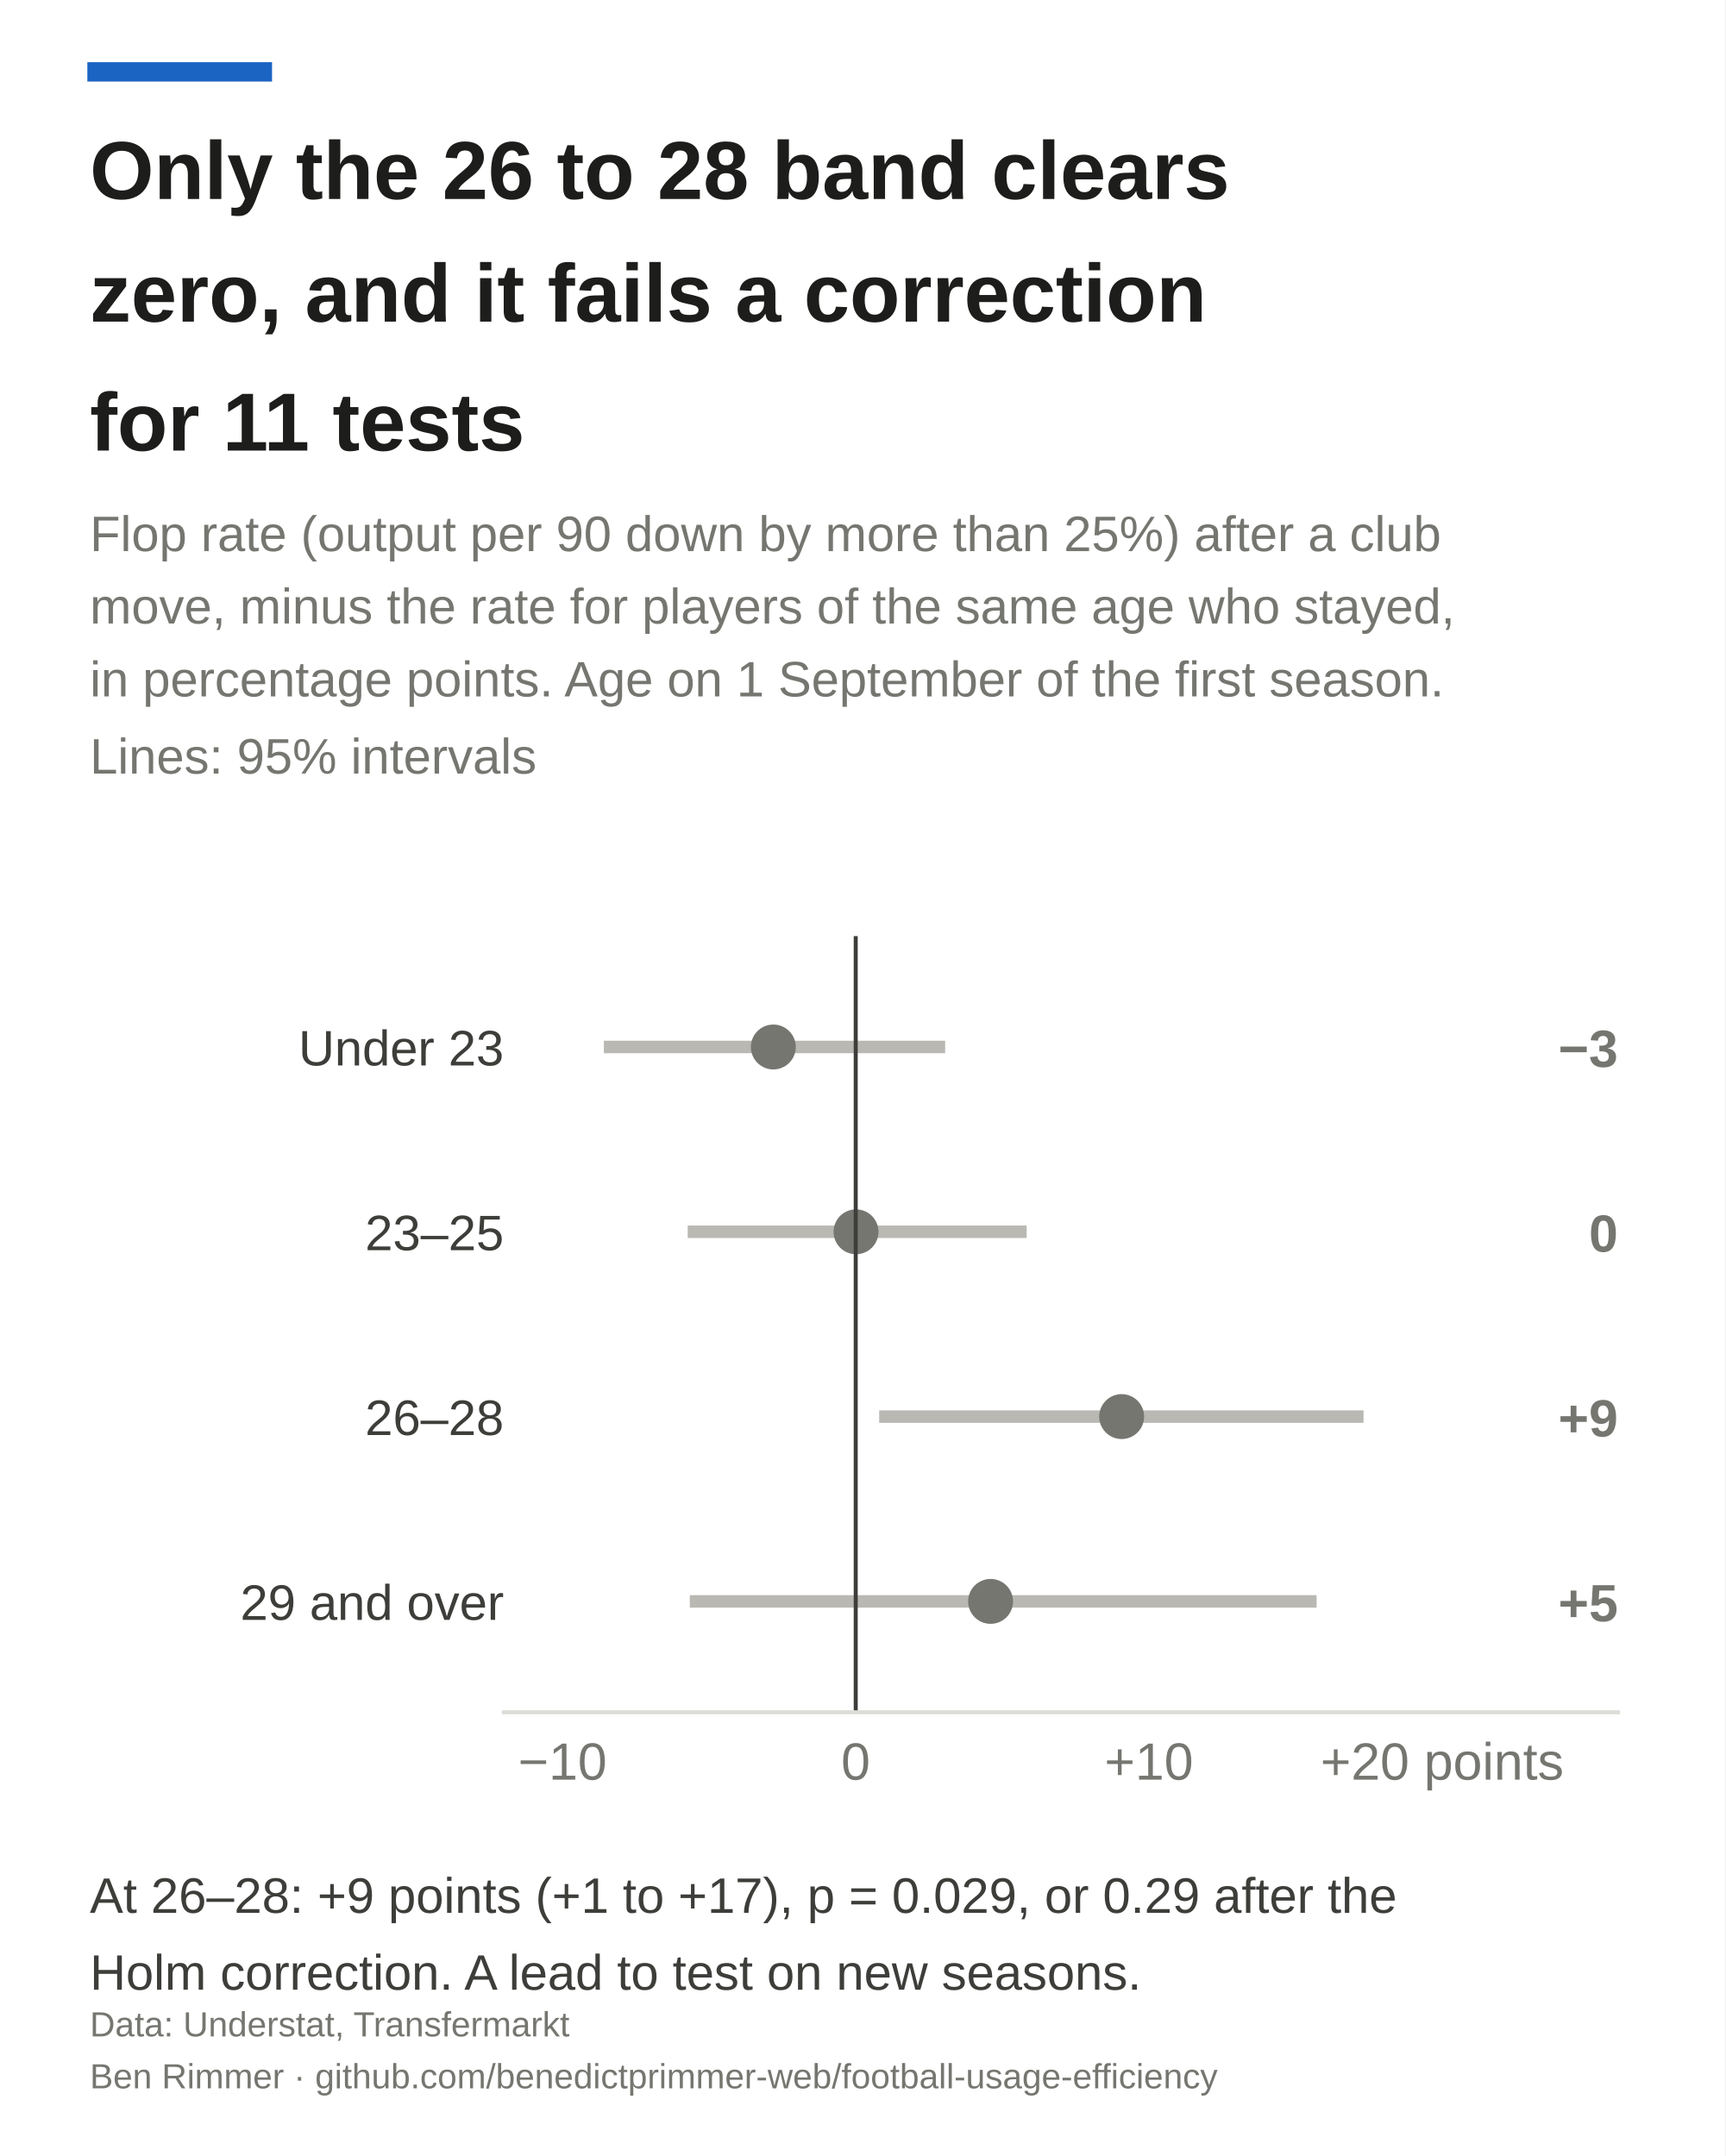
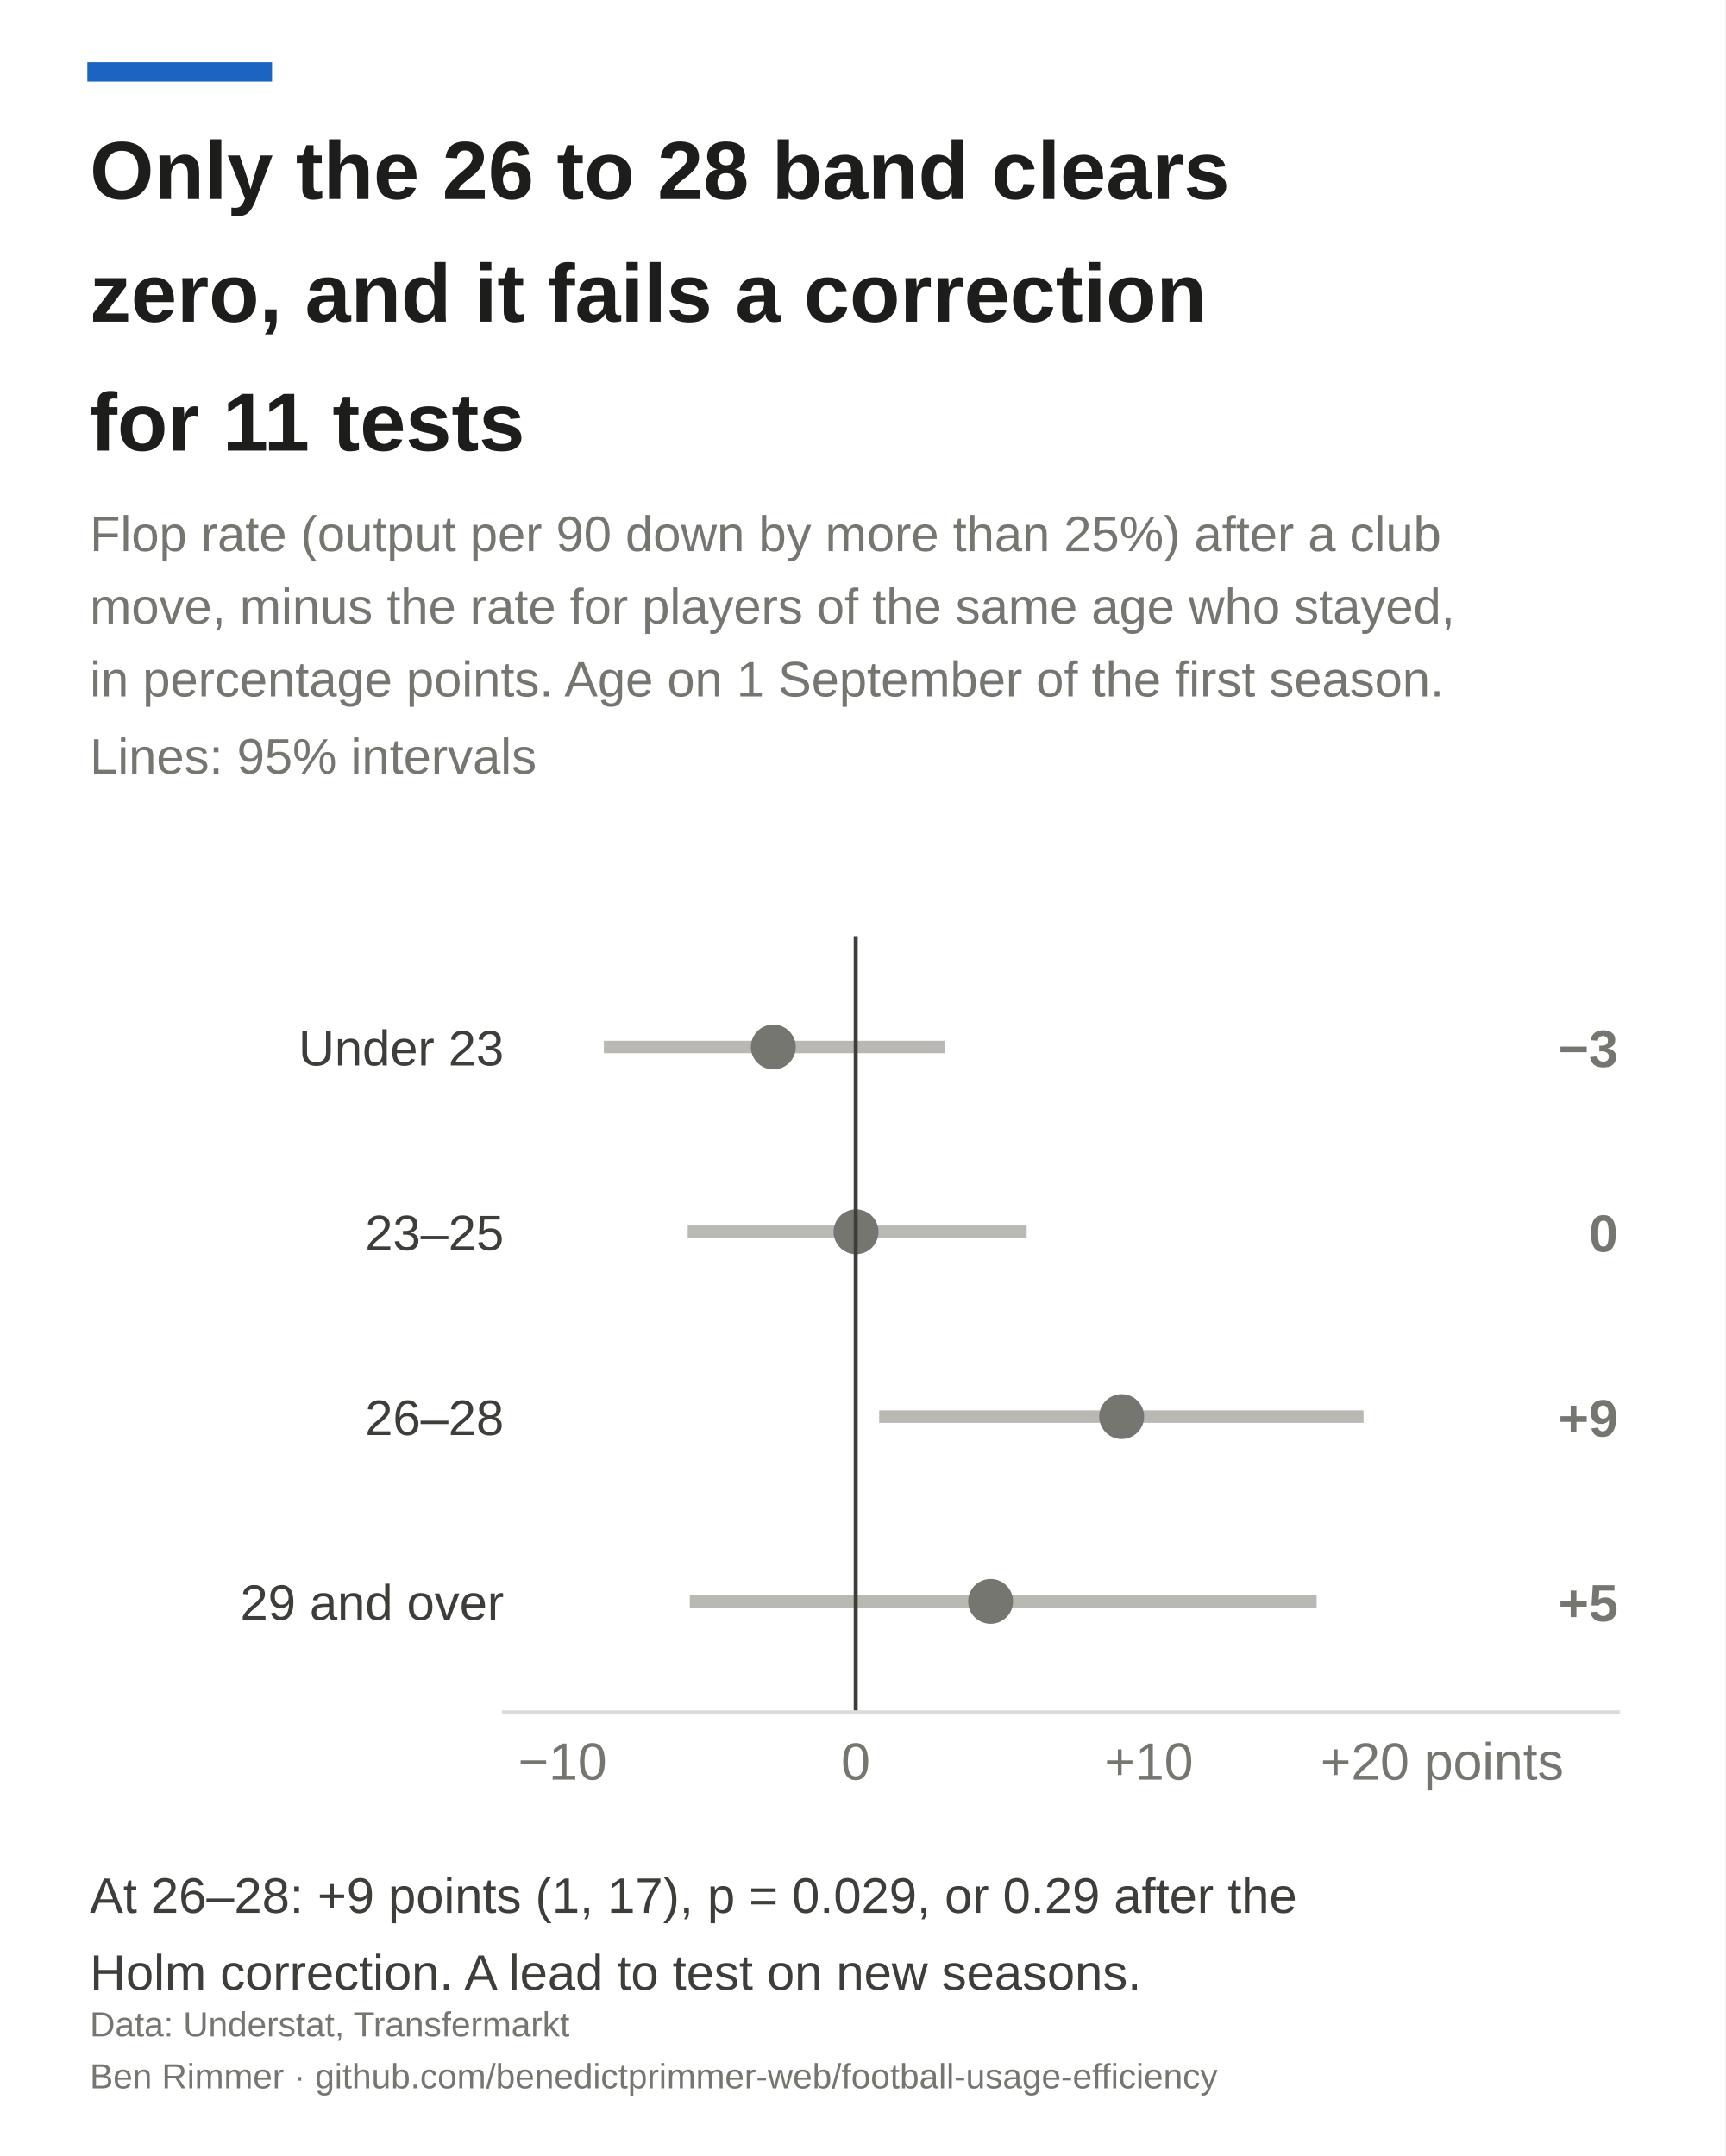
<svg xmlns="http://www.w3.org/2000/svg" xmlns:xlink="http://www.w3.org/1999/xlink" width="345.6pt" height="432pt" viewBox="0 0 345.6 432" version="1.1">
  <defs>
    <style type="text/css">*{stroke-linejoin: round; stroke-linecap: butt}</style>
  </defs>
  <g id="figure_1">
    <g id="patch_1">
      <path d="M 0 432  L 345.6 432  L 345.6 0  L 0 0  z " style="fill: #ffffff" />
    </g>
    <g id="axes_1">
      <g id="patch_2">
        <path d="M 100.944 343.09  L 324.144 343.09  L 324.144 187.57  L 100.944 187.57  z " style="fill: #ffffff" />
      </g>
      <g id="matplotlib.axis_1">
        <g id="xtick_1">
          <g id="line2d_1" />
          <g id="text_1">
            <text style="font-size: 10.5px; font-family: 'Helvetica Neue', 'Arial', 'DejaVu Sans'; text-anchor: middle; fill: #767671" x="112.691" y="356.586" transform="rotate(-0 112.6914 356.586)">−10</text>
          </g>
        </g>
        <g id="xtick_2">
          <g id="line2d_2" />
          <g id="text_2">
            <text style="font-size: 10.5px; font-family: 'Helvetica Neue', 'Arial', 'DejaVu Sans'; text-anchor: middle; fill: #767671" x="171.428" y="356.586" transform="rotate(-0 171.4282 356.586)">0</text>
          </g>
        </g>
        <g id="xtick_3">
          <g id="line2d_3" />
          <g id="text_3">
            <text style="font-size: 10.5px; font-family: 'Helvetica Neue', 'Arial', 'DejaVu Sans'; text-anchor: middle; fill: #767671" x="230.165" y="356.586" transform="rotate(-0 230.1651 356.586)">+10</text>
          </g>
        </g>
        <g id="xtick_4">
          <g id="line2d_4" />
          <g id="text_4">
            <text style="font-size: 10.5px; font-family: 'Helvetica Neue', 'Arial', 'DejaVu Sans'; text-anchor: middle; fill: #767671" x="288.902" y="356.586" transform="rotate(-0 288.9019 356.586)">+20 points</text>
          </g>
        </g>
      </g>
      <g id="matplotlib.axis_2" />
      <g id="line2d_5">
        <path d="M 120.973 209.787  L 189.343 209.787  " clip-path="url(#p0bc92f4c32)" style="fill: none; stroke: #b9b8b3; stroke-width: 2.5" />
      </g>
      <g id="line2d_6">
        <defs>
          <path id="m25c8d08dfc" d="M 0 4  C 1.061 4 2.078 3.579 2.828 2.828  C 3.579 2.078 4 1.061 4 0  C 4 -1.061 3.579 -2.078 2.828 -2.828  C 2.078 -3.579 1.061 -4 0 -4  C -1.061 -4 -2.078 -3.579 -2.828 -2.828  C -3.579 -2.078 -4 -1.061 -4 0  C -4 1.061 -3.579 2.078 -2.828 2.828  C -2.078 3.579 -1.061 4 0 4  z " style="stroke: #767671" />
        </defs>
        <g clip-path="url(#p0bc92f4c32)">
          <use xlink:href="#m25c8d08dfc" x="154.923" y="209.787" style="fill: #767671; stroke: #767671" />
        </g>
      </g>
      <g id="line2d_7">
        <path d="M 137.772 246.816  L 205.672 246.816  " clip-path="url(#p0bc92f4c32)" style="fill: none; stroke: #b9b8b3; stroke-width: 2.5" />
      </g>
      <g id="line2d_8">
        <g clip-path="url(#p0bc92f4c32)">
          <use xlink:href="#m25c8d08dfc" x="171.487" y="246.816" style="fill: #767671; stroke: #767671" />
        </g>
      </g>
      <g id="line2d_9">
        <path d="M 176.127 283.844  L 273.16 283.844  " clip-path="url(#p0bc92f4c32)" style="fill: none; stroke: #b9b8b3; stroke-width: 2.5" />
      </g>
      <g id="line2d_10">
        <g clip-path="url(#p0bc92f4c32)">
          <use xlink:href="#m25c8d08dfc" x="224.703" y="283.844" style="fill: #767671; stroke: #767671" />
        </g>
      </g>
      <g id="line2d_11">
        <path d="M 138.183 320.873  L 263.763 320.873  " clip-path="url(#p0bc92f4c32)" style="fill: none; stroke: #b9b8b3; stroke-width: 2.5" />
      </g>
      <g id="line2d_12">
        <g clip-path="url(#p0bc92f4c32)">
          <use xlink:href="#m25c8d08dfc" x="198.447" y="320.873" style="fill: #767671; stroke: #767671" />
        </g>
      </g>
      <g id="line2d_13">
        <path d="M 171.428 343.09  L 171.428 187.57  " clip-path="url(#p0bc92f4c32)" style="fill: none; stroke: #3d3d3a; stroke-width: 0.8; stroke-linecap: square" />
      </g>
      <g id="patch_3">
        <path d="M 100.944 343.09  L 324.144 343.09  " style="fill: none; stroke: #dddcd7; stroke-width: 0.8; stroke-linejoin: miter; stroke-linecap: square" />
      </g>
      <g id="text_5">
        <text style="font-weight: 700; font-size: 10.5px; font-family: 'Helvetica Neue', 'Arial', 'DejaVu Sans'; text-anchor: end; fill: #767671" x="324.144" y="213.767" transform="rotate(-0 324.144 213.7666)">−3</text>
      </g>
      <g id="text_6">
        <text style="font-size: 10px; font-family: 'Helvetica Neue', 'Arial', 'DejaVu Sans'; text-anchor: end; fill: #3d3d3a" x="100.944" y="213.482" transform="rotate(-0 100.944 213.4821)">Under 23  </text>
      </g>
      <g id="text_7">
        <text style="font-weight: 700; font-size: 10.5px; font-family: 'Helvetica Neue', 'Arial', 'DejaVu Sans'; text-anchor: end; fill: #767671" x="324.144" y="250.795" transform="rotate(-0 324.144 250.7952)">0</text>
      </g>
      <g id="text_8">
        <text style="font-size: 10px; font-family: 'Helvetica Neue', 'Arial', 'DejaVu Sans'; text-anchor: end; fill: #3d3d3a" x="100.944" y="250.511" transform="rotate(-0 100.944 250.5107)">23–25  </text>
      </g>
      <g id="text_9">
        <text style="font-weight: 700; font-size: 10.5px; font-family: 'Helvetica Neue', 'Arial', 'DejaVu Sans'; text-anchor: end; fill: #767671" x="324.144" y="287.824" transform="rotate(-0 324.144 287.8238)">+9</text>
      </g>
      <g id="text_10">
        <text style="font-size: 10px; font-family: 'Helvetica Neue', 'Arial', 'DejaVu Sans'; text-anchor: end; fill: #3d3d3a" x="100.944" y="287.539" transform="rotate(-0 100.944 287.5393)">26–28  </text>
      </g>
      <g id="text_11">
        <text style="font-weight: 700; font-size: 10.5px; font-family: 'Helvetica Neue', 'Arial', 'DejaVu Sans'; text-anchor: end; fill: #767671" x="324.144" y="324.852" transform="rotate(-0 324.144 324.8524)">+5</text>
      </g>
      <g id="text_12">
        <text style="font-size: 10px; font-family: 'Helvetica Neue', 'Arial', 'DejaVu Sans'; text-anchor: end; fill: #3d3d3a" x="100.944" y="324.568" transform="rotate(-0 100.944 324.5679)">29 and over  </text>
      </g>
    </g>
    <g id="patch_4">
      <path d="M 18 15.84  L 54 15.84  L 54 12.96  L 18 12.96  z " style="fill: #1b64c2; stroke: #1b64c2; stroke-linejoin: miter" />
    </g>
    <g id="text_13">
      <text style="font-weight: 700; font-size: 16.5px; font-family: 'Helvetica Neue', 'Arial', 'DejaVu Sans'; fill: #1d1d1b" transform="translate(18 39.87)">Only the 26 to 28 band clears</text>
      <text style="font-weight: 700; font-size: 16.5px; font-family: 'Helvetica Neue', 'Arial', 'DejaVu Sans'; fill: #1d1d1b" transform="translate(18 64.44727)">zero, and it fails a correction</text>
      <text style="font-weight: 700; font-size: 16.5px; font-family: 'Helvetica Neue', 'Arial', 'DejaVu Sans'; fill: #1d1d1b" transform="translate(18 90.28652)">for 11 tests</text>
    </g>
    <g id="text_14">
      <text style="font-size: 10px; font-family: 'Helvetica Neue', 'Arial', 'DejaVu Sans'; fill: #767671" transform="translate(18 110.4308)">Flop rate (output per 90 down by more than 25%) after a club</text>
      <text style="font-size: 10px; font-family: 'Helvetica Neue', 'Arial', 'DejaVu Sans'; fill: #767671" transform="translate(18 124.9386)">move, minus the rate for players of the same age who stayed,</text>
      <text style="font-size: 10px; font-family: 'Helvetica Neue', 'Arial', 'DejaVu Sans'; fill: #767671" transform="translate(18 139.5456)">in percentage points. Age on 1 September of the first season.</text>
      <text style="font-size: 10px; font-family: 'Helvetica Neue', 'Arial', 'DejaVu Sans'; fill: #767671" transform="translate(18 155.0042)">Lines: 95% intervals</text>
    </g>
    <g id="text_15">
      <text style="font-size: 7px; font-family: 'Helvetica Neue', 'Arial', 'DejaVu Sans'; fill: #767671" transform="translate(18 408.0341)">Data: Understat, Transfermarkt</text>
      <text style="font-size: 7px; font-family: 'Helvetica Neue', 'Arial', 'DejaVu Sans'; fill: #767671" transform="translate(18 418.4458)">Ben Rimmer · github.com/benedictprimmer-web/football-usage-efficiency</text>
    </g>
    <g id="text_16">
-       <text style="font-size: 10px; font-family: 'Helvetica Neue', 'Arial', 'DejaVu Sans'; fill: #3d3d3a" transform="translate(18 383.2808)">At 26–28: +9 points (+1 to +17), p = 0.029, or 0.29 after the</text>
+       <text style="font-size: 10px; font-family: 'Helvetica Neue', 'Arial', 'DejaVu Sans'; fill: #3d3d3a" transform="translate(18 383.2808)">At 26–28: +9 points (1, 17), p = 0.029, or 0.29 after the</text>
      <text style="font-size: 10px; font-family: 'Helvetica Neue', 'Arial', 'DejaVu Sans'; fill: #3d3d3a" transform="translate(18 398.6894)">Holm correction. A lead to test on new seasons.</text>
    </g>
  </g>
  <defs>
    <clipPath id="p0bc92f4c32">
      <rect x="100.944" y="187.57" width="223.2" height="155.52" />
    </clipPath>
  </defs>
</svg>
